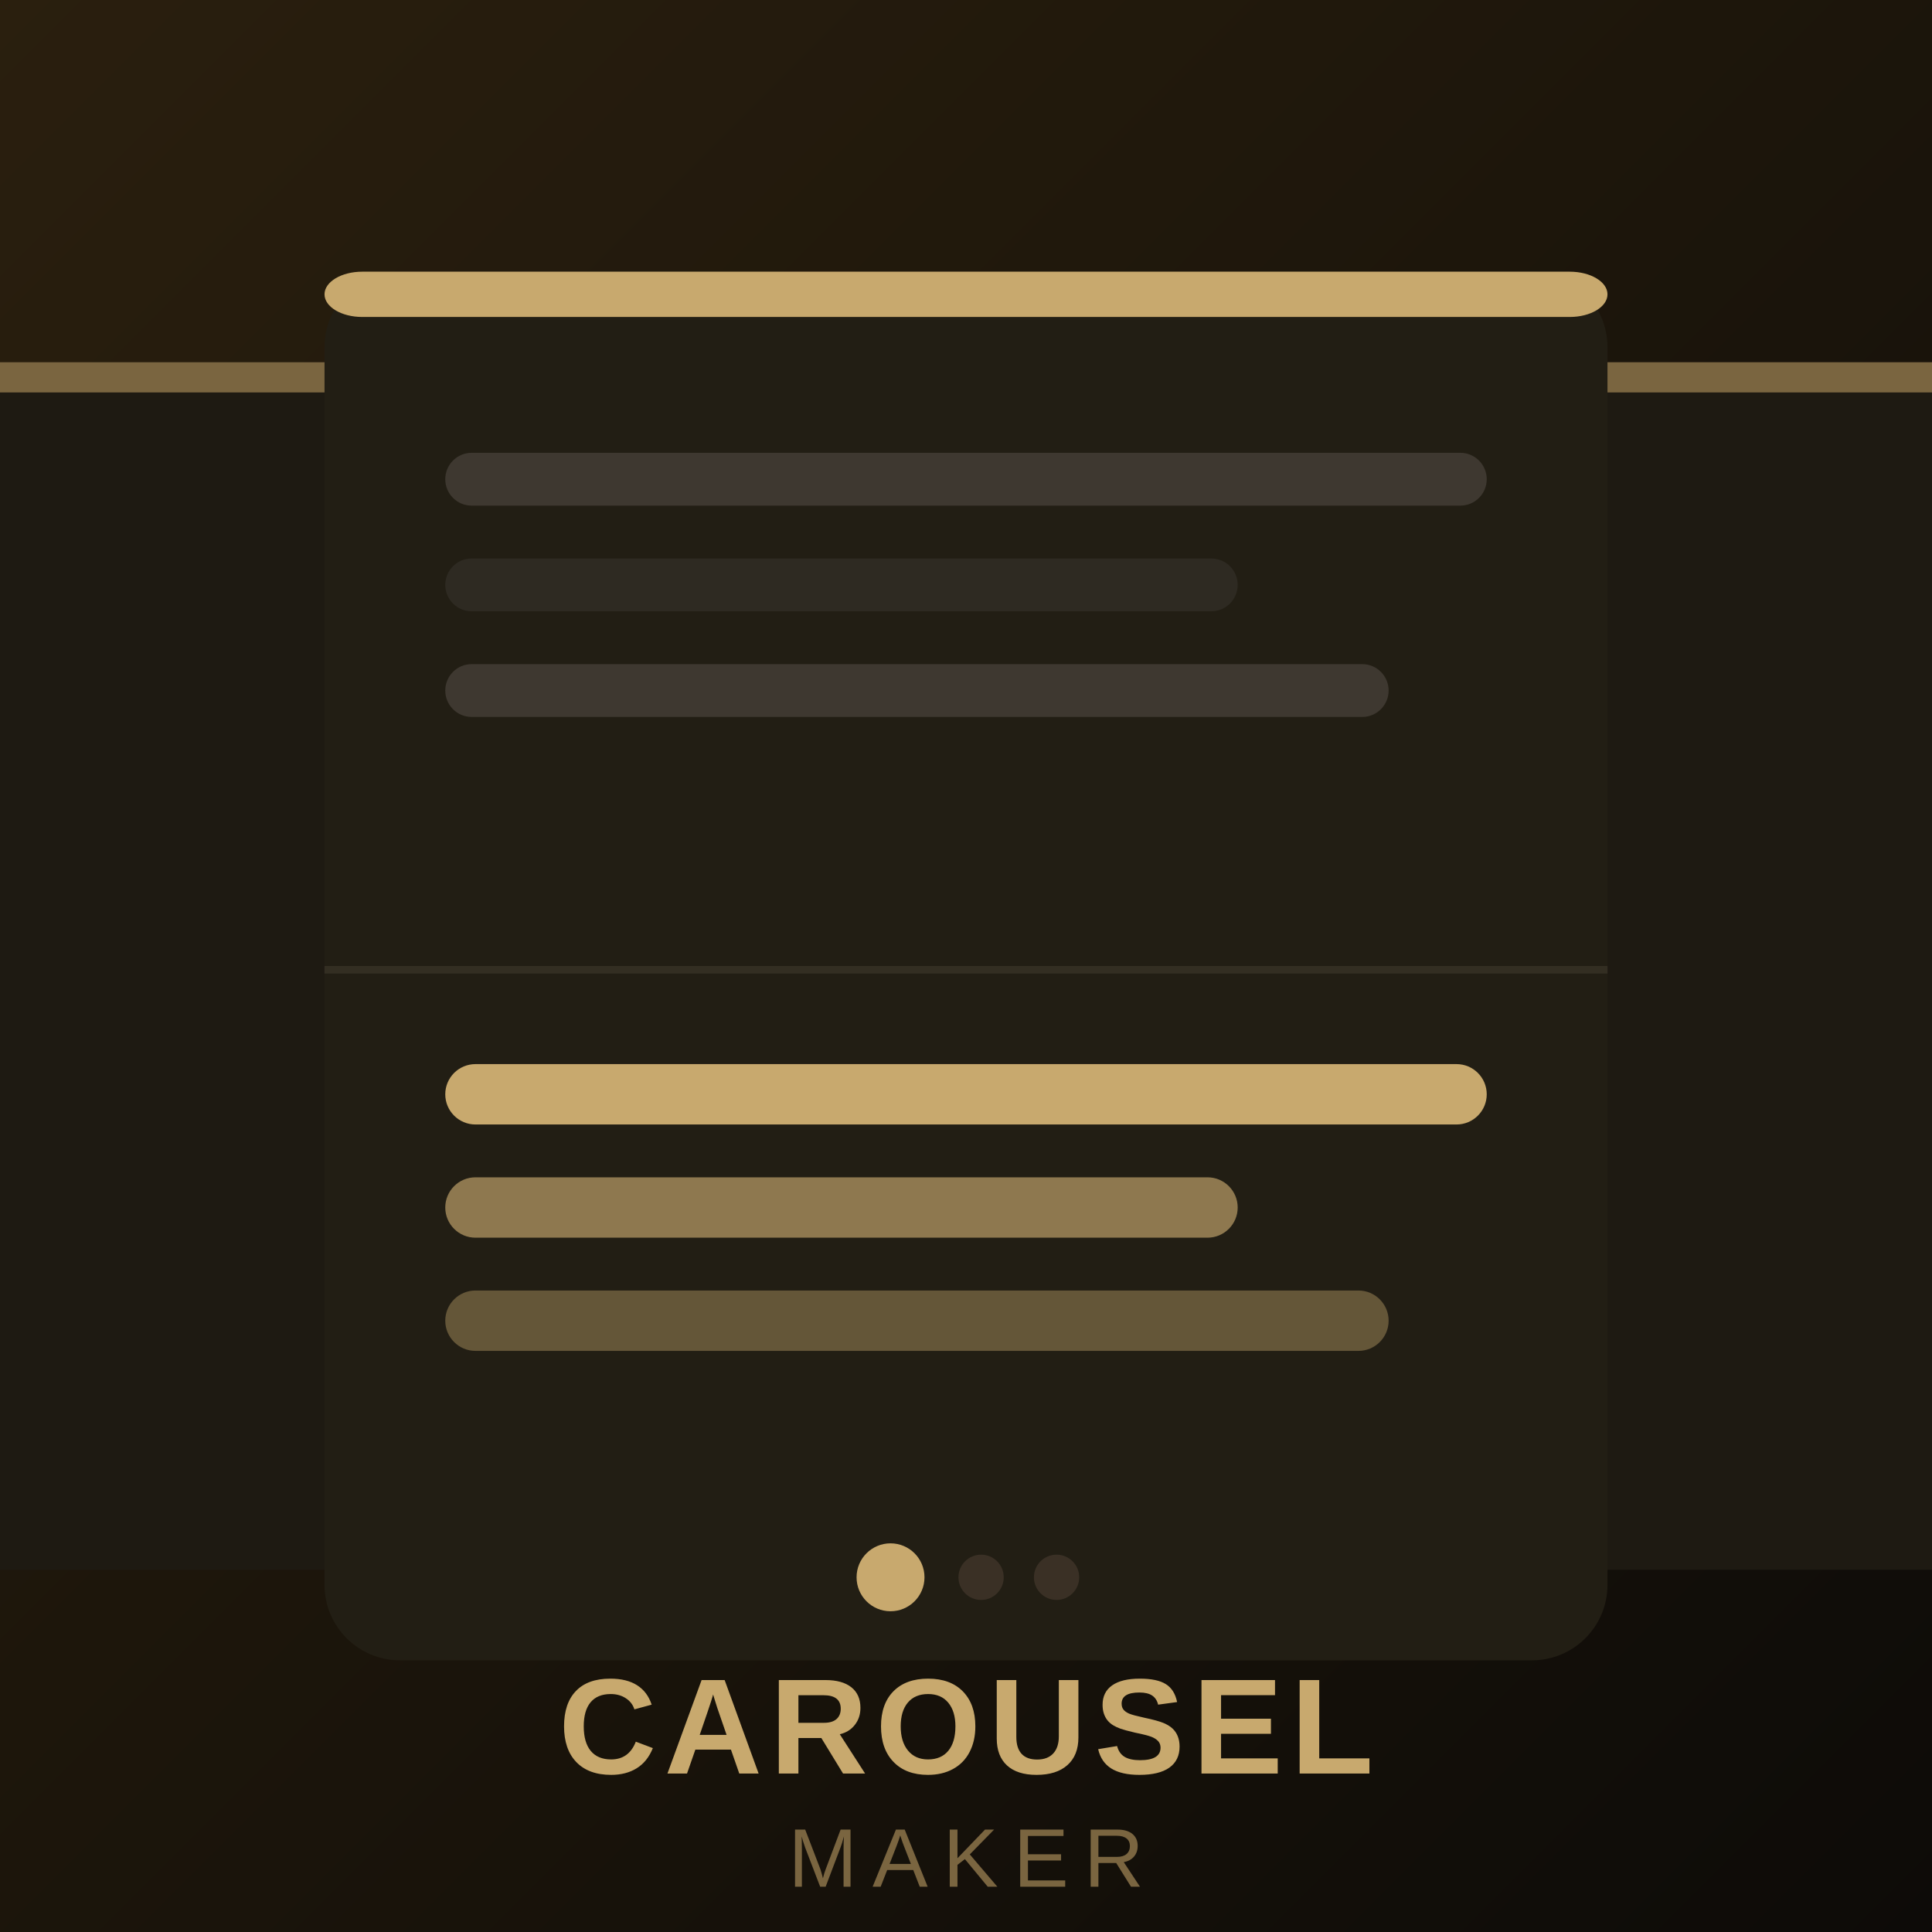
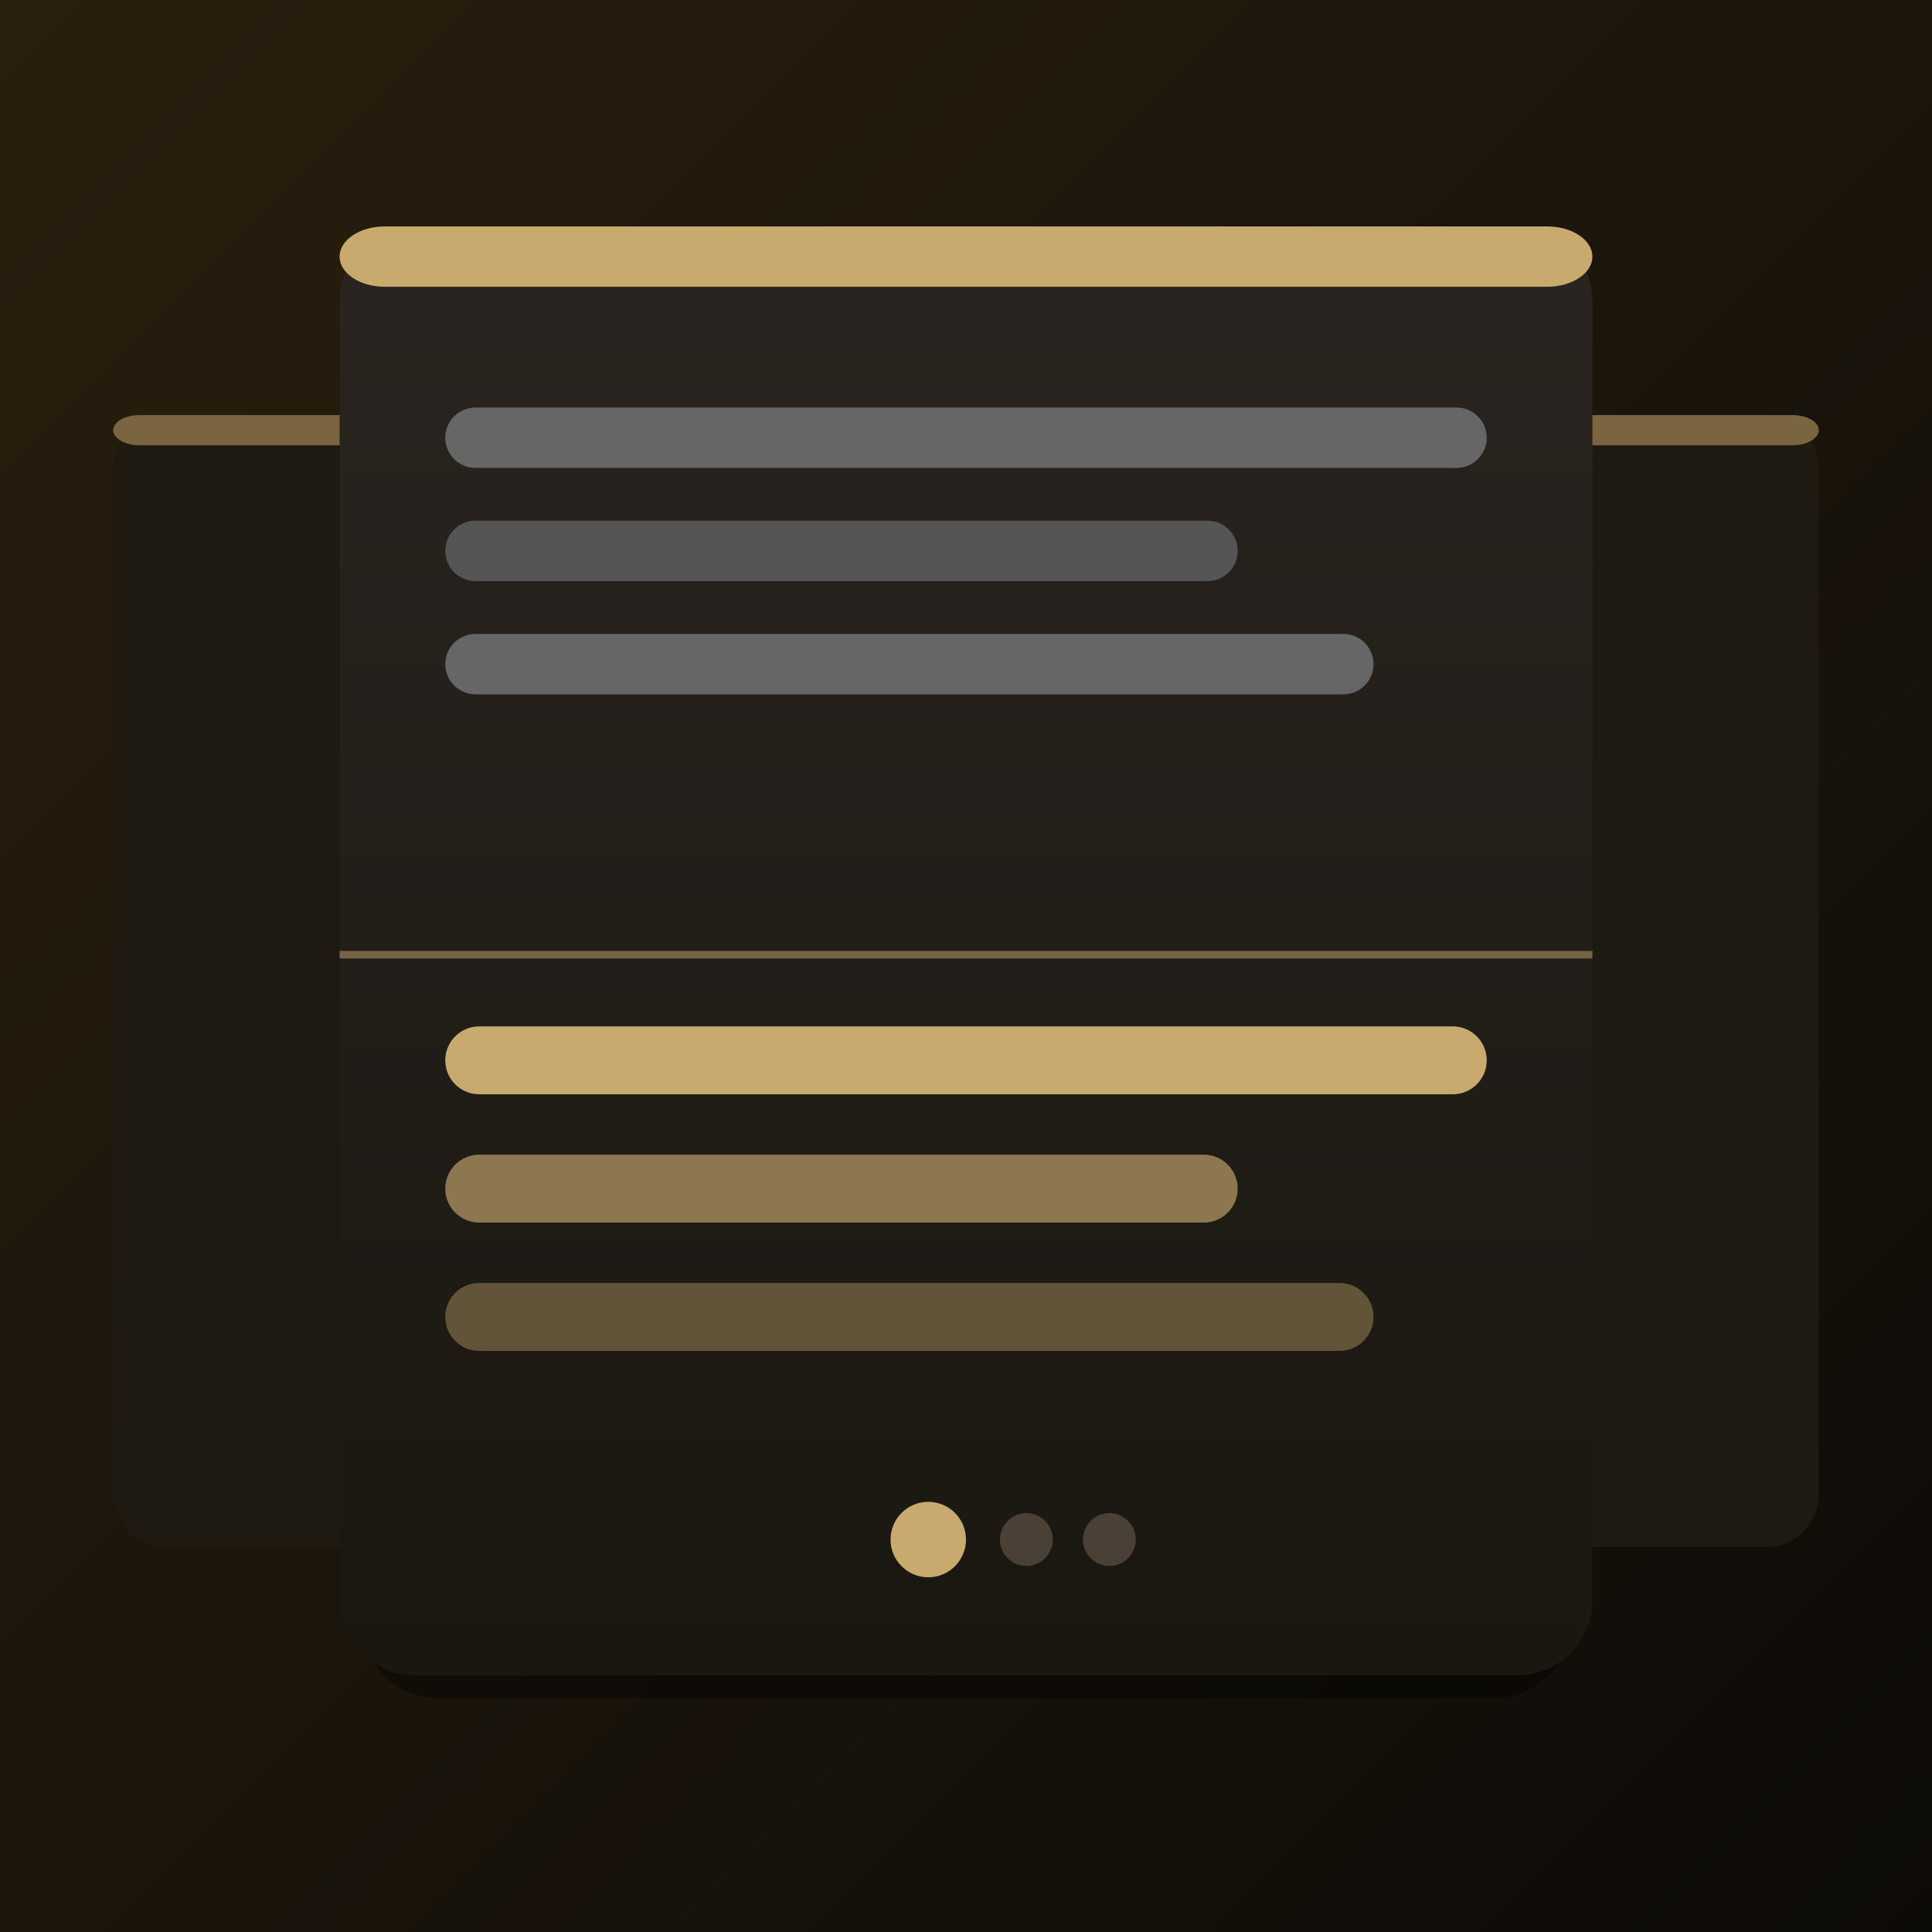
<svg xmlns="http://www.w3.org/2000/svg" viewBox="0 0 512 512">
  <defs>
    <linearGradient id="bg" x1="0" y1="0" x2="1" y2="1">
      <stop offset="0%" stop-color="#2a1f0e" />
      <stop offset="100%" stop-color="#0d0b08" />
    </linearGradient>
-     <clipPath id="bounds">
-       <rect width="512" height="512" />
-     </clipPath>
+     <linearGradient id="slideGrad" x1="0" y1="0" x2="0" y2="1">
+       <stop offset="0%" stop-color="#2a2520" />
+       <stop offset="100%" stop-color="#1a1610" />
+     </linearGradient>
  </defs>
  <rect width="512" height="512" fill="url(#bg)" />
-   <rect x="-30" y="96" width="200" height="320" rx="16" fill="#1e1a12" clip-path="url(#bounds)" />
-   <rect x="-30" y="96" width="200" height="8" rx="8" fill="#7a6540" clip-path="url(#bounds)" />
-   <rect x="342" y="96" width="200" height="320" rx="16" fill="#1e1a12" clip-path="url(#bounds)" />
-   <rect x="342" y="96" width="200" height="8" rx="8" fill="#7a6540" clip-path="url(#bounds)" />
-   <rect x="86" y="72" width="340" height="368" rx="20" fill="#221e14" />
-   <rect x="86" y="72" width="340" height="12" rx="10" fill="#c8a96e" />
-   <rect x="118" y="120" width="276" height="14" rx="7" fill="#3e3830" />
-   <rect x="118" y="148" width="210" height="14" rx="7" fill="#2e2a22" />
-   <rect x="118" y="176" width="250" height="14" rx="7" fill="#3e3830" />
-   <rect x="86" y="256" width="340" height="2" fill="#332e22" />
-   <rect x="118" y="282" width="276" height="16" rx="8" fill="#c8a96e" />
-   <rect x="118" y="312" width="210" height="16" rx="8" fill="#c8a96e" opacity="0.65" />
-   <rect x="118" y="342" width="250" height="16" rx="8" fill="#c8a96e" opacity="0.4" />
-   <circle cx="236" cy="418" r="9" fill="#c8a96e" />
-   <circle cx="260" cy="418" r="6" fill="#3a3025" />
-   <circle cx="280" cy="418" r="6" fill="#3a3025" />
-   <text x="256" y="470" font-family="Arial, sans-serif" font-size="36" font-weight="700" fill="#c8a96e" text-anchor="middle" letter-spacing="2">CAROUSEL</text>
-   <text x="256" y="500" font-family="Arial, sans-serif" font-size="22" font-weight="300" fill="#7a6540" text-anchor="middle" letter-spacing="4">MAKER</text>
+   <rect x="30" y="110" width="200" height="300" rx="14" fill="#1e1a12" />
+   <rect x="30" y="110" width="200" height="8" rx="7" fill="#7a6540" />
+   <rect x="282" y="110" width="200" height="300" rx="14" fill="#1e1a12" />
+   <rect x="282" y="110" width="200" height="8" rx="7" fill="#7a6540" />
+   <rect x="96" y="66" width="320" height="384" rx="20" fill="#000" opacity="0.4" />
+   <rect x="90" y="60" width="332" height="384" rx="20" fill="url(#slideGrad)" />
+   <rect x="90" y="60" width="332" height="16" rx="12" fill="#c8a96e" />
+   <rect x="118" y="108" width="276" height="16" rx="8" fill="#666" />
+   <rect x="118" y="138" width="210" height="16" rx="8" fill="#555" />
+   <rect x="118" y="168" width="246" height="16" rx="8" fill="#666" />
+   <rect x="90" y="252" width="332" height="2" fill="#c8a96e" opacity="0.5" />
+   <rect x="118" y="272" width="276" height="18" rx="9" fill="#c8a96e" />
+   <rect x="118" y="306" width="210" height="18" rx="9" fill="#c8a96e" opacity="0.65" />
+   <rect x="118" y="340" width="246" height="18" rx="9" fill="#c8a96e" opacity="0.4" />
+   <circle cx="246" cy="408" r="10" fill="#c8a96e" />
+   <circle cx="272" cy="408" r="7" fill="#4a4035" />
+   <circle cx="294" cy="408" r="7" fill="#4a4035" />
</svg>
